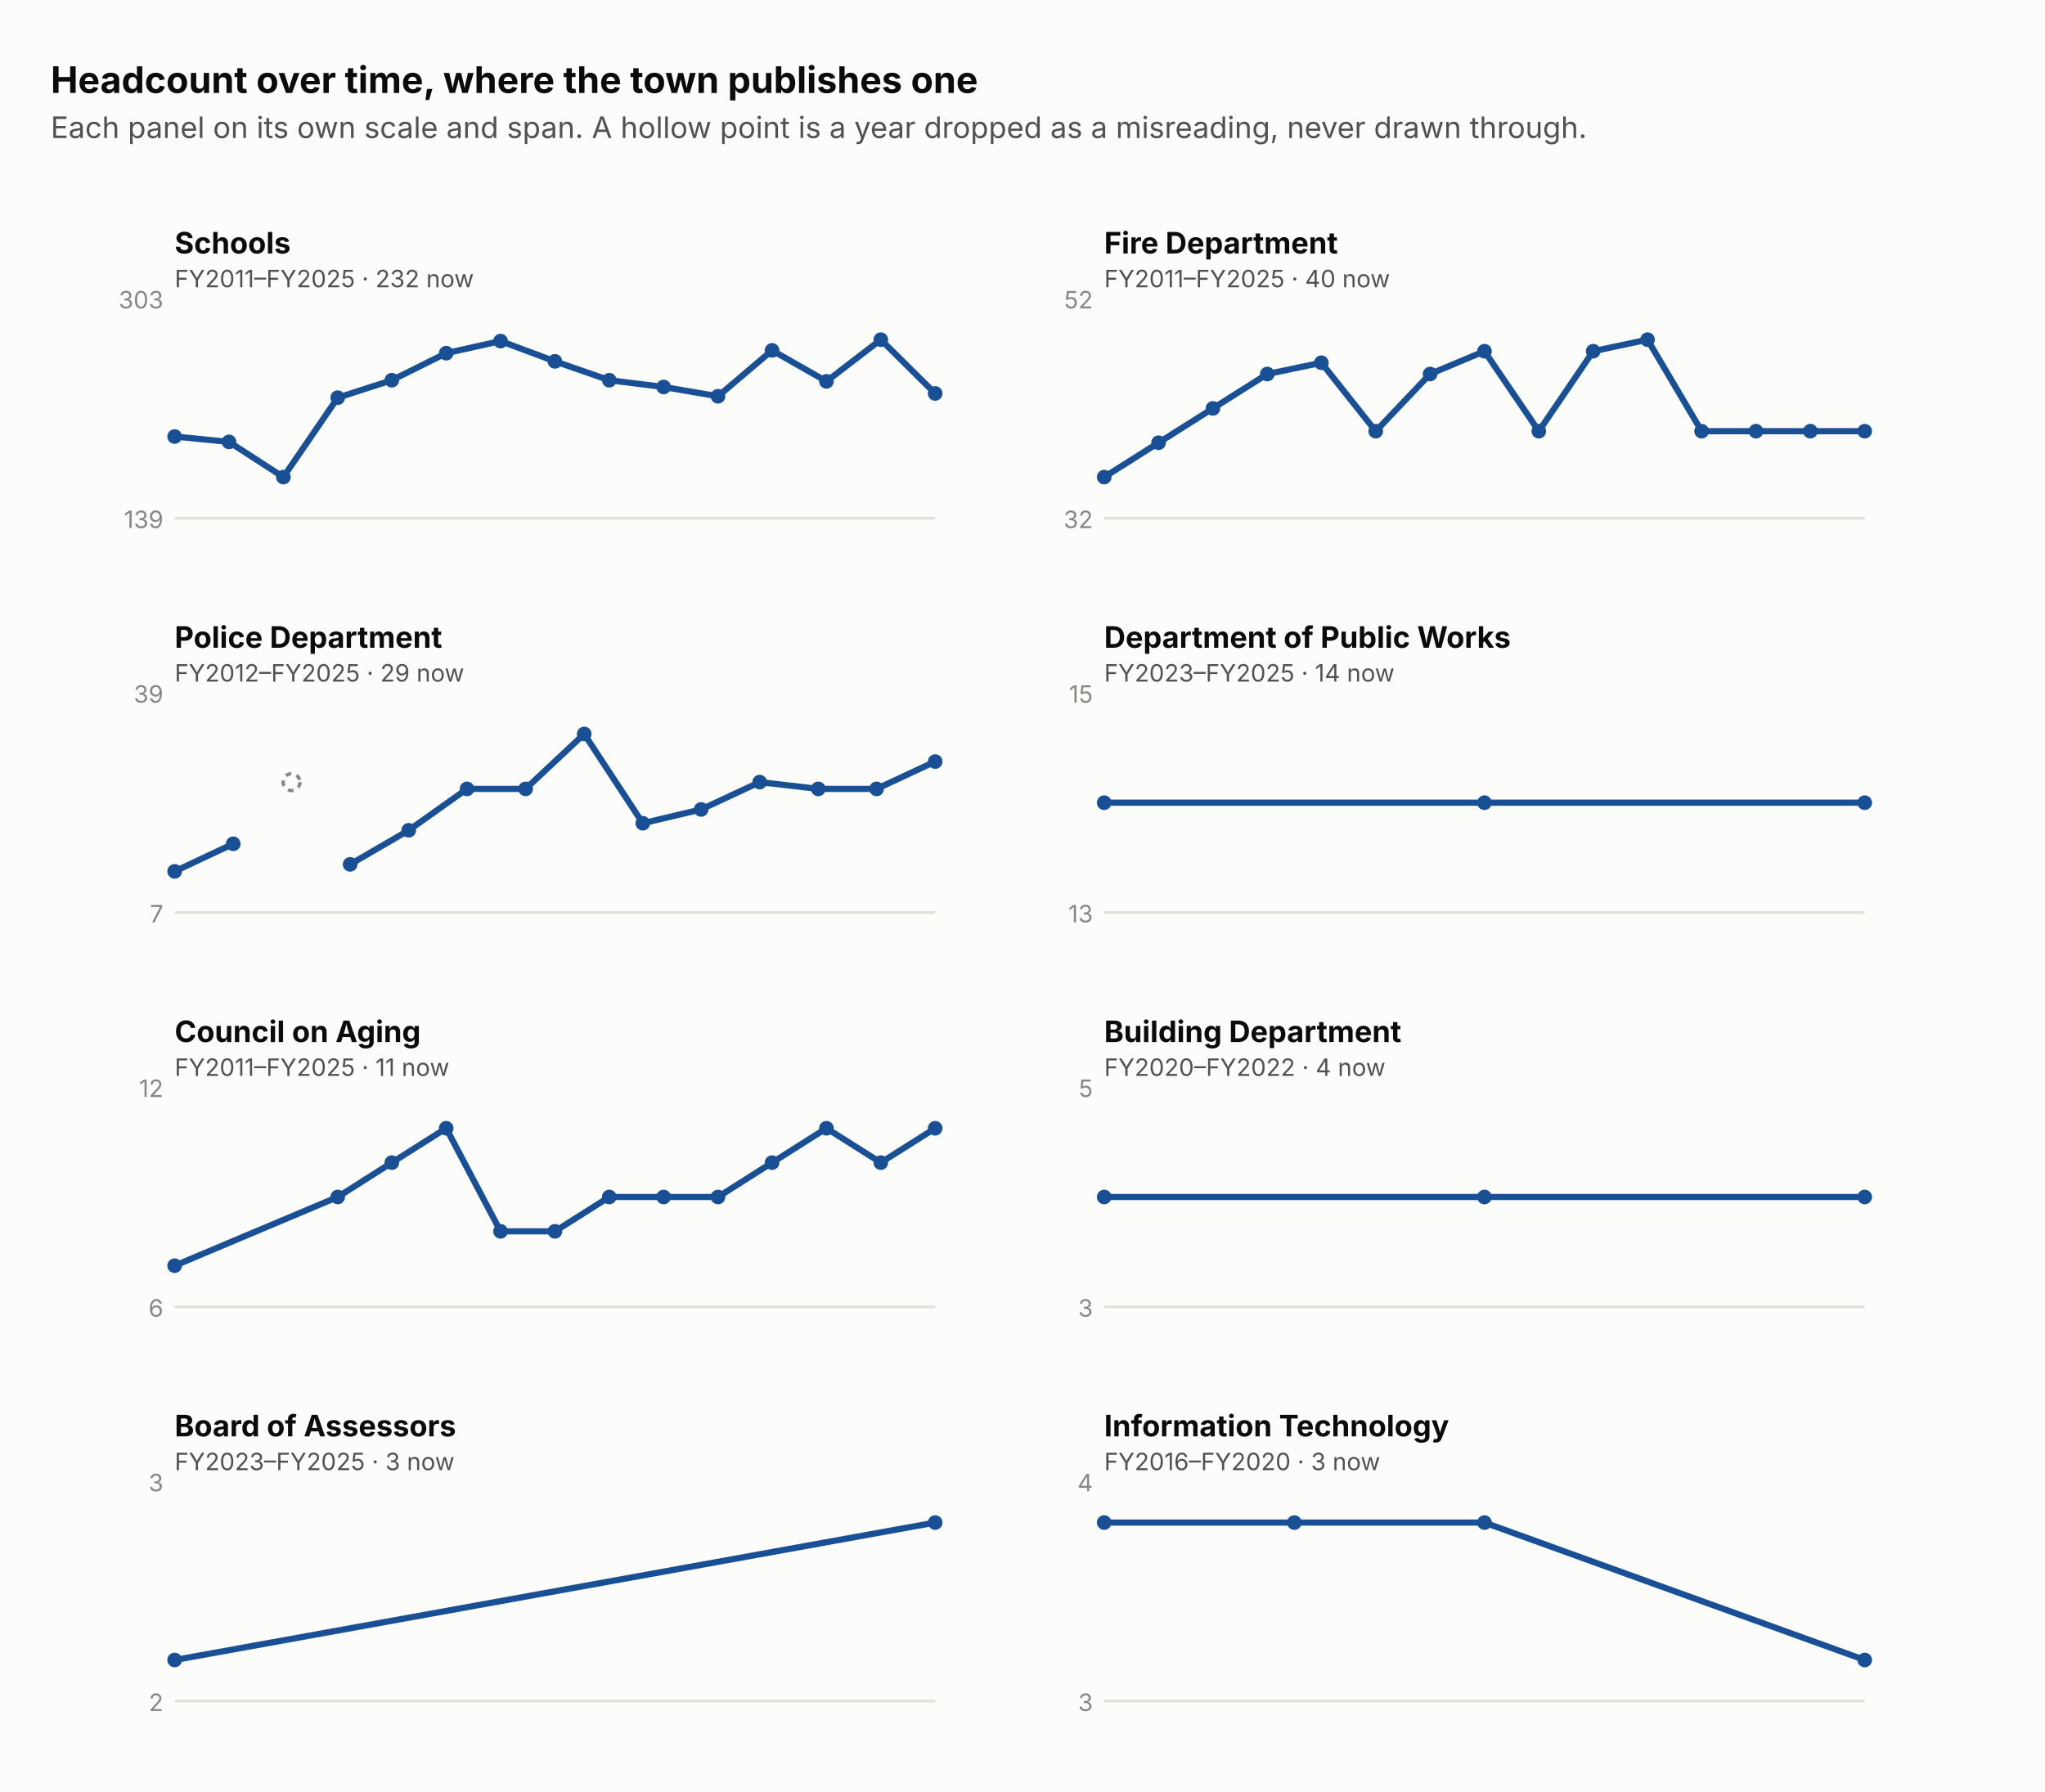
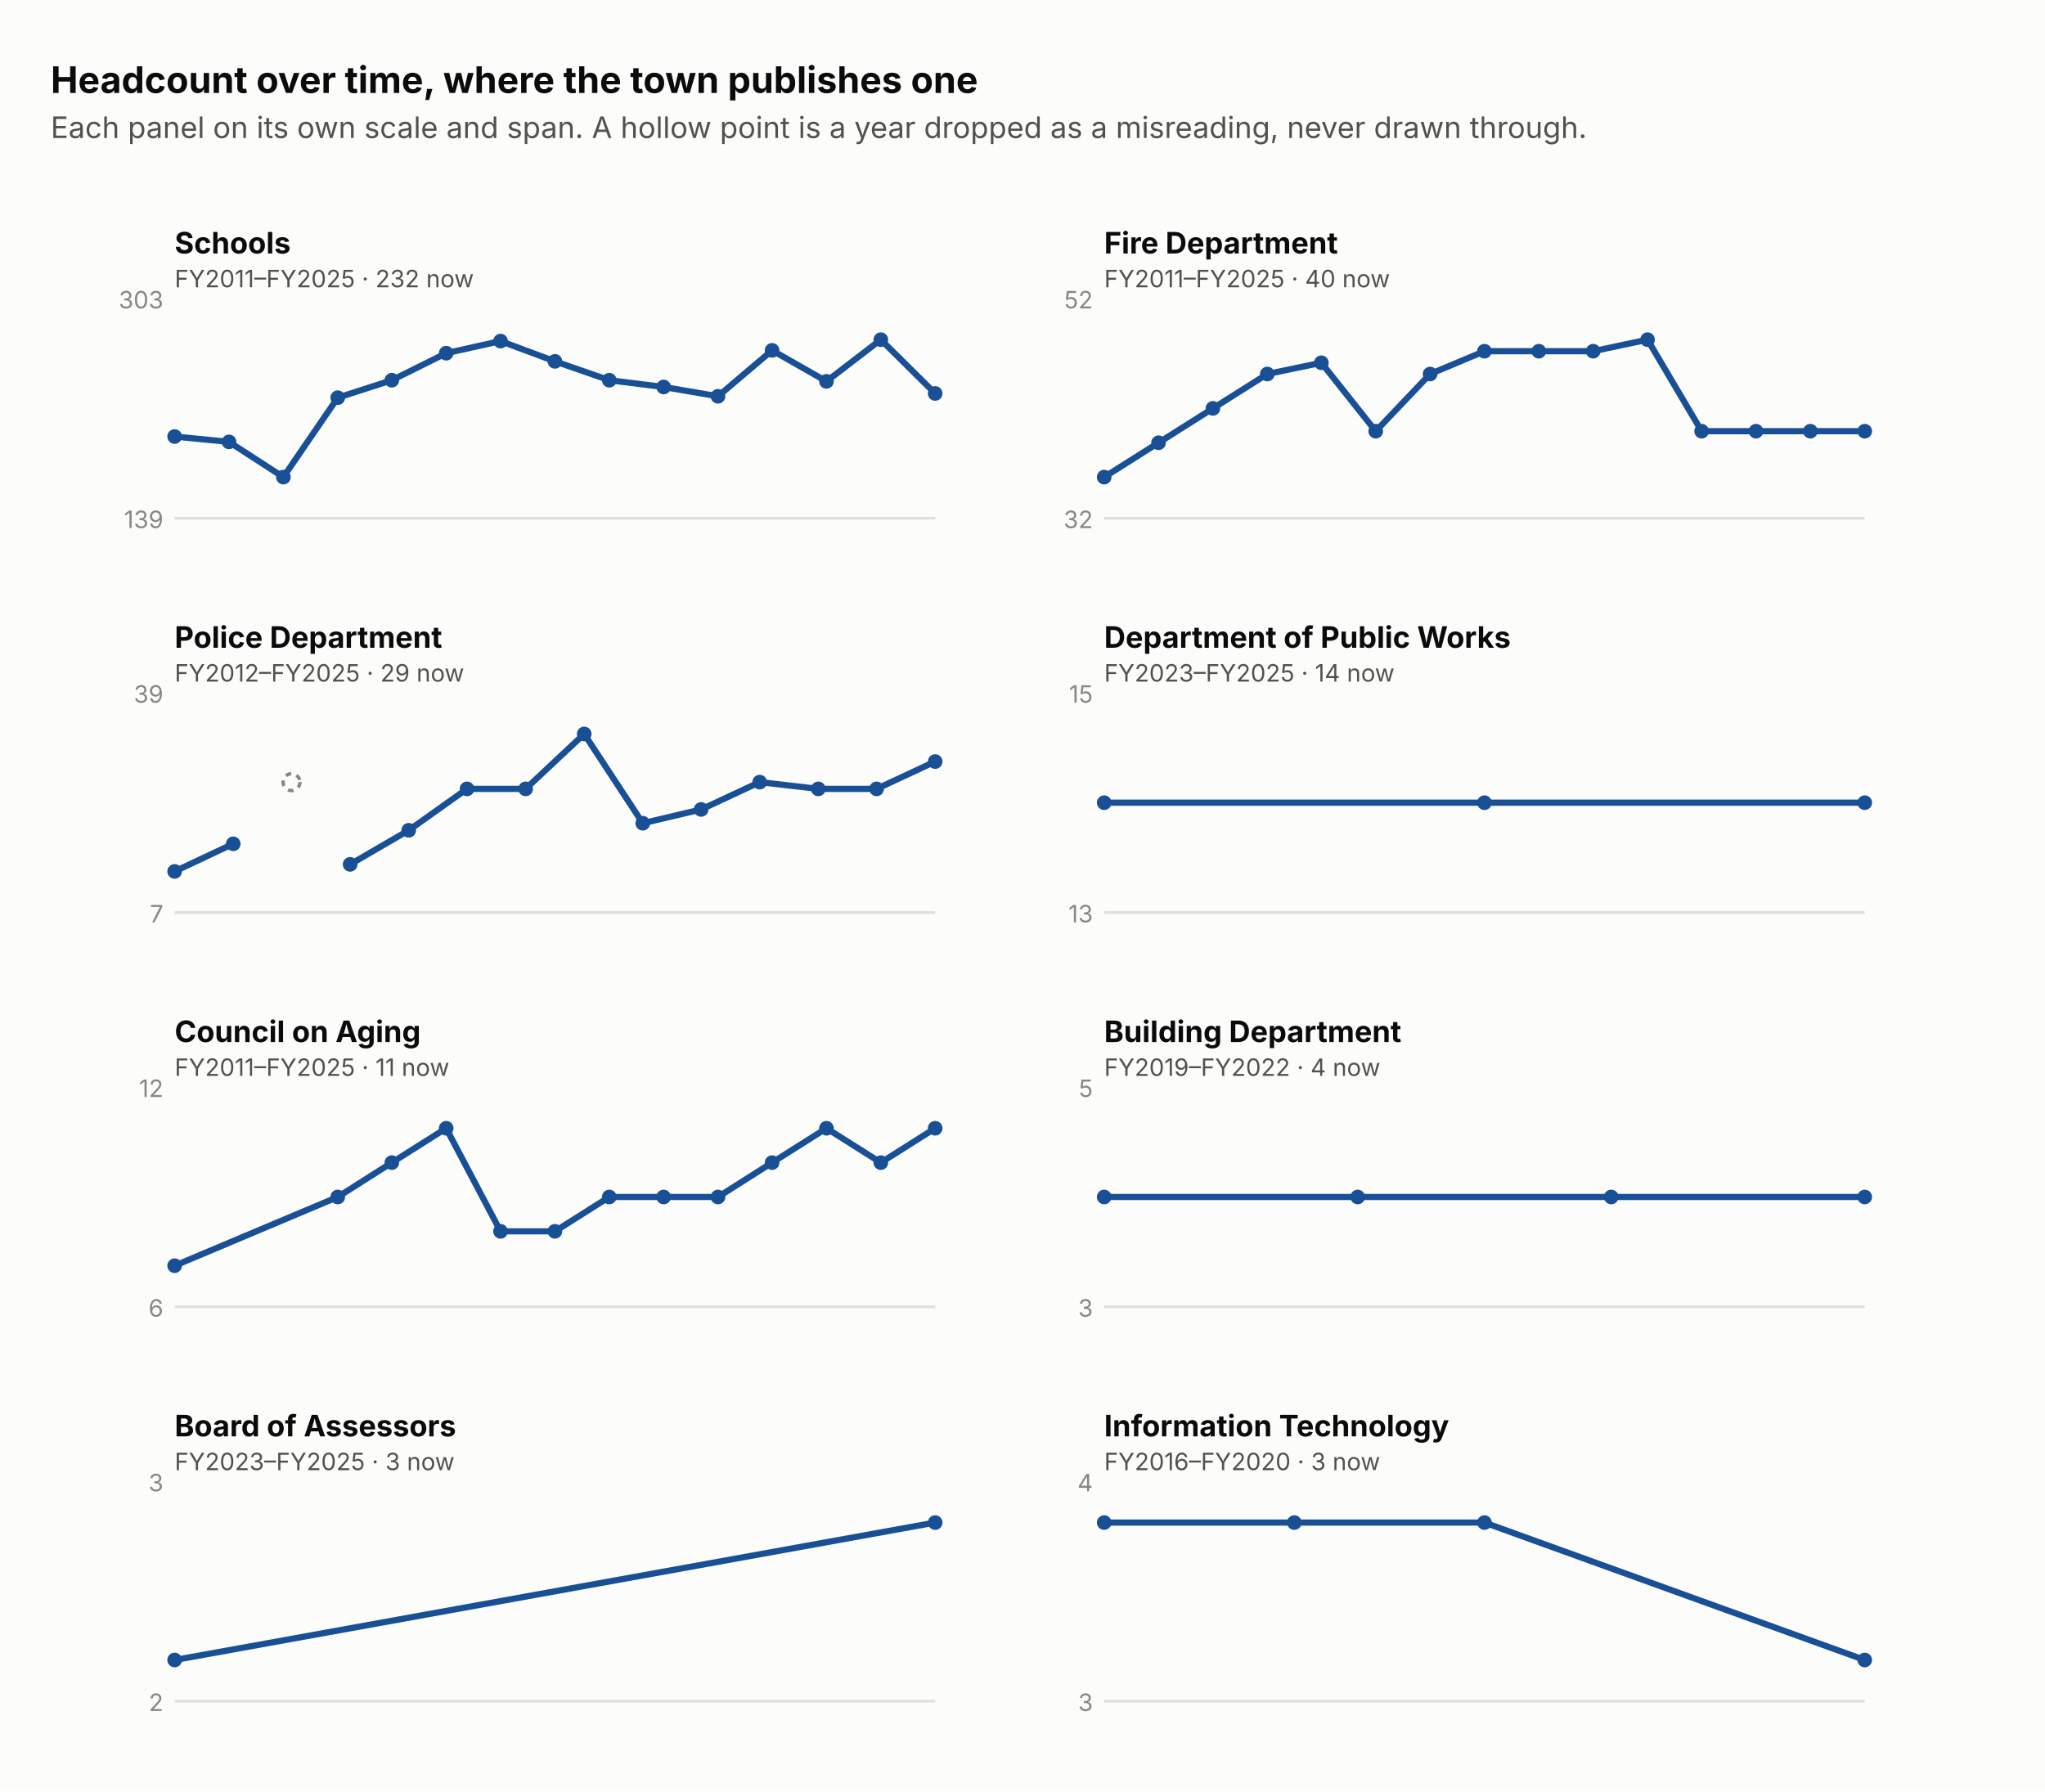
<svg xmlns="http://www.w3.org/2000/svg" viewBox="0 0 726 636" width="726" height="636" role="img" aria-label="Headcount over time, where the town publishes one. Each panel on its own scale and span. A hollow point is a year dropped as a misreading, never drawn through." font-family="system-ui, -apple-system, &quot;Segoe UI&quot;, sans-serif">
  <rect width="726" height="636" fill="#fcfcfb" />
  <g transform="translate(18,18)">
    <text x="0" y="15" font-size="13" font-weight="700" fill="#0b0b0b">Headcount over time, where the town publishes one</text>
    <text x="0" y="31" font-size="10.5" fill="#52514e">Each panel on its own scale and span. A hollow point is a year dropped as a misreading, never drawn through.</text>
    <text x="44.0" y="72.0" font-size="10.5" font-weight="700" fill="#0b0b0b">Schools</text>
    <text x="44.0" y="84.0" font-size="8.5" fill="#52514e">FY2011–FY2025 · 232 now</text>
    <text x="40.0" y="169.5" font-size="8.5" text-anchor="end" fill="#898781">139</text>
    <text x="40.0" y="91.5" font-size="8.5" text-anchor="end" fill="#898781">303</text>
    <line x1="44.0" y1="166.0" x2="314.0" y2="166.0" stroke="#e1e0d9" stroke-width="1" />
    <circle cx="44.0" cy="137.0" r="2.6" fill="#184f95" />
    <circle cx="63.3" cy="138.9" r="2.6" fill="#184f95" />
    <circle cx="82.6" cy="151.4" r="2.6" fill="#184f95" />
    <circle cx="101.9" cy="123.2" r="2.6" fill="#184f95" />
    <circle cx="121.1" cy="117.0" r="2.6" fill="#184f95" />
    <circle cx="140.4" cy="107.4" r="2.6" fill="#184f95" />
    <circle cx="159.7" cy="103.1" r="2.6" fill="#184f95" />
    <circle cx="179.0" cy="110.3" r="2.6" fill="#184f95" />
    <circle cx="198.3" cy="117.0" r="2.6" fill="#184f95" />
    <circle cx="217.6" cy="119.4" r="2.6" fill="#184f95" />
    <circle cx="236.9" cy="122.7" r="2.6" fill="#184f95" />
    <circle cx="256.1" cy="106.4" r="2.6" fill="#184f95" />
    <circle cx="275.4" cy="117.4" r="2.6" fill="#184f95" />
    <circle cx="294.7" cy="102.6" r="2.6" fill="#184f95" />
    <circle cx="314.0" cy="121.7" r="2.6" fill="#184f95" />
    <polyline points="44.0,137.0 63.3,138.9 82.6,151.4 101.9,123.2 121.1,117.0 140.4,107.4 159.7,103.1 179.0,110.3 198.3,117.0 217.6,119.4 236.9,122.7 256.1,106.4 275.4,117.4 294.7,102.6 314.0,121.7" fill="none" stroke="#184f95" stroke-width="2.2" stroke-linejoin="round" />
    <text x="374.0" y="72.0" font-size="10.5" font-weight="700" fill="#0b0b0b">Fire Department</text>
    <text x="374.0" y="84.0" font-size="8.5" fill="#52514e">FY2011–FY2025 · 40 now</text>
    <text x="370.0" y="169.5" font-size="8.5" text-anchor="end" fill="#898781">32</text>
    <text x="370.0" y="91.5" font-size="8.5" text-anchor="end" fill="#898781">52</text>
    <line x1="374.0" y1="166.0" x2="644.0" y2="166.0" stroke="#e1e0d9" stroke-width="1" />
    <circle cx="374.0" cy="151.4" r="2.6" fill="#184f95" />
    <circle cx="393.3" cy="139.2" r="2.6" fill="#184f95" />
    <circle cx="412.6" cy="127.0" r="2.6" fill="#184f95" />
    <circle cx="431.9" cy="114.8" r="2.6" fill="#184f95" />
    <circle cx="451.1" cy="110.8" r="2.6" fill="#184f95" />
    <circle cx="470.4" cy="135.1" r="2.6" fill="#184f95" />
    <circle cx="489.7" cy="114.8" r="2.6" fill="#184f95" />
    <circle cx="509.0" cy="106.7" r="2.6" fill="#184f95" />
-     <circle cx="528.3" cy="135.1" r="2.6" fill="#184f95" />
+     <circle cx="528.3" cy="106.7" r="2.6" fill="#184f95" />
    <circle cx="547.6" cy="106.7" r="2.6" fill="#184f95" />
    <circle cx="566.9" cy="102.6" r="2.6" fill="#184f95" />
    <circle cx="586.1" cy="135.1" r="2.6" fill="#184f95" />
    <circle cx="605.4" cy="135.1" r="2.6" fill="#184f95" />
    <circle cx="624.7" cy="135.1" r="2.6" fill="#184f95" />
    <circle cx="644.0" cy="135.1" r="2.6" fill="#184f95" />
-     <polyline points="374.0,151.4 393.3,139.2 412.6,127.0 431.9,114.8 451.1,110.8 470.4,135.1 489.7,114.8 509.0,106.7 528.3,135.1 547.6,106.7 566.9,102.6 586.1,135.1 605.4,135.1 624.7,135.1 644.0,135.1" fill="none" stroke="#184f95" stroke-width="2.2" stroke-linejoin="round" />
+     <polyline points="374.0,151.4 393.3,139.2 412.6,127.0 431.9,114.8 451.1,110.8 470.4,135.1 489.7,114.8 509.0,106.7 528.3,106.7 547.6,106.7 566.9,102.6 586.1,135.1 605.4,135.1 624.7,135.1 644.0,135.1" fill="none" stroke="#184f95" stroke-width="2.2" stroke-linejoin="round" />
    <text x="44.0" y="212.0" font-size="10.5" font-weight="700" fill="#0b0b0b">Police Department</text>
    <text x="44.0" y="224.0" font-size="8.5" fill="#52514e">FY2012–FY2025 · 29 now</text>
    <text x="40.0" y="309.5" font-size="8.5" text-anchor="end" fill="#898781">7</text>
    <text x="40.0" y="231.5" font-size="8.5" text-anchor="end" fill="#898781">39</text>
    <line x1="44.0" y1="306.0" x2="314.0" y2="306.0" stroke="#e1e0d9" stroke-width="1" />
    <circle cx="44.0" cy="291.4" r="2.6" fill="#184f95" />
    <circle cx="64.8" cy="281.6" r="2.6" fill="#184f95" />
    <polyline points="44.0,291.4 64.8,281.6" fill="none" stroke="#184f95" stroke-width="2.2" stroke-linejoin="round" />
    <circle cx="85.5" cy="259.7" r="3" fill="none" stroke="#898781" stroke-width="1.2" stroke-dasharray="2 2" />
    <circle cx="106.3" cy="288.9" r="2.6" fill="#184f95" />
    <circle cx="127.1" cy="276.8" r="2.6" fill="#184f95" />
    <circle cx="147.8" cy="262.1" r="2.6" fill="#184f95" />
    <circle cx="168.6" cy="262.1" r="2.6" fill="#184f95" />
    <circle cx="189.4" cy="242.6" r="2.6" fill="#184f95" />
    <circle cx="210.2" cy="274.3" r="2.6" fill="#184f95" />
    <circle cx="230.9" cy="269.4" r="2.6" fill="#184f95" />
    <circle cx="251.7" cy="259.7" r="2.6" fill="#184f95" />
    <circle cx="272.5" cy="262.1" r="2.6" fill="#184f95" />
    <circle cx="293.2" cy="262.1" r="2.6" fill="#184f95" />
    <circle cx="314.0" cy="252.4" r="2.6" fill="#184f95" />
    <polyline points="106.3,288.9 127.1,276.8 147.8,262.1 168.6,262.1 189.4,242.6 210.2,274.3 230.9,269.4 251.7,259.7 272.5,262.1 293.2,262.1 314.0,252.4" fill="none" stroke="#184f95" stroke-width="2.2" stroke-linejoin="round" />
    <text x="374.0" y="212.0" font-size="10.5" font-weight="700" fill="#0b0b0b">Department of Public Works</text>
    <text x="374.0" y="224.0" font-size="8.5" fill="#52514e">FY2023–FY2025 · 14 now</text>
    <text x="370.0" y="309.5" font-size="8.5" text-anchor="end" fill="#898781">13</text>
    <text x="370.0" y="231.5" font-size="8.5" text-anchor="end" fill="#898781">15</text>
    <line x1="374.0" y1="306.0" x2="644.0" y2="306.0" stroke="#e1e0d9" stroke-width="1" />
    <circle cx="374.0" cy="267.0" r="2.6" fill="#184f95" />
    <circle cx="509.0" cy="267.0" r="2.6" fill="#184f95" />
    <circle cx="644.0" cy="267.0" r="2.6" fill="#184f95" />
    <polyline points="374.0,267.0 509.0,267.0 644.0,267.0" fill="none" stroke="#184f95" stroke-width="2.2" stroke-linejoin="round" />
    <text x="44.0" y="352.0" font-size="10.5" font-weight="700" fill="#0b0b0b">Council on Aging</text>
    <text x="44.0" y="364.0" font-size="8.5" fill="#52514e">FY2011–FY2025 · 11 now</text>
    <text x="40.0" y="449.5" font-size="8.5" text-anchor="end" fill="#898781">6</text>
    <text x="40.0" y="371.5" font-size="8.5" text-anchor="end" fill="#898781">12</text>
    <line x1="44.0" y1="446.0" x2="314.0" y2="446.0" stroke="#e1e0d9" stroke-width="1" />
    <circle cx="44.0" cy="431.4" r="2.6" fill="#184f95" />
    <circle cx="101.9" cy="407.0" r="2.6" fill="#184f95" />
    <circle cx="121.1" cy="394.8" r="2.6" fill="#184f95" />
    <circle cx="140.4" cy="382.6" r="2.6" fill="#184f95" />
    <circle cx="159.7" cy="419.2" r="2.6" fill="#184f95" />
    <circle cx="179.0" cy="419.2" r="2.6" fill="#184f95" />
    <circle cx="198.3" cy="407.0" r="2.6" fill="#184f95" />
    <circle cx="217.6" cy="407.0" r="2.6" fill="#184f95" />
    <circle cx="236.9" cy="407.0" r="2.6" fill="#184f95" />
    <circle cx="256.1" cy="394.8" r="2.6" fill="#184f95" />
    <circle cx="275.4" cy="382.6" r="2.6" fill="#184f95" />
    <circle cx="294.7" cy="394.8" r="2.6" fill="#184f95" />
    <circle cx="314.0" cy="382.6" r="2.6" fill="#184f95" />
    <polyline points="44.0,431.4 101.9,407.0 121.1,394.8 140.4,382.6 159.7,419.2 179.0,419.2 198.3,407.0 217.6,407.0 236.9,407.0 256.1,394.8 275.4,382.6 294.7,394.8 314.0,382.6" fill="none" stroke="#184f95" stroke-width="2.2" stroke-linejoin="round" />
    <text x="374.0" y="352.0" font-size="10.5" font-weight="700" fill="#0b0b0b">Building Department</text>
-     <text x="374.0" y="364.0" font-size="8.5" fill="#52514e">FY2020–FY2022 · 4 now</text>
+     <text x="374.0" y="364.0" font-size="8.5" fill="#52514e">FY2019–FY2022 · 4 now</text>
    <text x="370.0" y="449.5" font-size="8.5" text-anchor="end" fill="#898781">3</text>
    <text x="370.0" y="371.5" font-size="8.5" text-anchor="end" fill="#898781">5</text>
    <line x1="374.0" y1="446.0" x2="644.0" y2="446.0" stroke="#e1e0d9" stroke-width="1" />
    <circle cx="374.0" cy="407.0" r="2.6" fill="#184f95" />
-     <circle cx="509.0" cy="407.0" r="2.6" fill="#184f95" />
+     <circle cx="464.0" cy="407.0" r="2.6" fill="#184f95" />
+     <circle cx="554.0" cy="407.0" r="2.6" fill="#184f95" />
    <circle cx="644.0" cy="407.0" r="2.6" fill="#184f95" />
-     <polyline points="374.0,407.0 509.0,407.0 644.0,407.0" fill="none" stroke="#184f95" stroke-width="2.2" stroke-linejoin="round" />
+     <polyline points="374.0,407.0 464.0,407.0 554.0,407.0 644.0,407.0" fill="none" stroke="#184f95" stroke-width="2.2" stroke-linejoin="round" />
    <text x="44.0" y="492.0" font-size="10.5" font-weight="700" fill="#0b0b0b">Board of Assessors</text>
    <text x="44.0" y="504.0" font-size="8.5" fill="#52514e">FY2023–FY2025 · 3 now</text>
    <text x="40.0" y="589.5" font-size="8.5" text-anchor="end" fill="#898781">2</text>
    <text x="40.0" y="511.5" font-size="8.5" text-anchor="end" fill="#898781">3</text>
    <line x1="44.0" y1="586.0" x2="314.0" y2="586.0" stroke="#e1e0d9" stroke-width="1" />
    <circle cx="44.0" cy="571.4" r="2.6" fill="#184f95" />
    <circle cx="314.0" cy="522.6" r="2.6" fill="#184f95" />
    <polyline points="44.0,571.4 314.0,522.6" fill="none" stroke="#184f95" stroke-width="2.2" stroke-linejoin="round" />
    <text x="374.0" y="492.0" font-size="10.5" font-weight="700" fill="#0b0b0b">Information Technology</text>
    <text x="374.0" y="504.0" font-size="8.5" fill="#52514e">FY2016–FY2020 · 3 now</text>
    <text x="370.0" y="589.5" font-size="8.5" text-anchor="end" fill="#898781">3</text>
    <text x="370.0" y="511.5" font-size="8.5" text-anchor="end" fill="#898781">4</text>
    <line x1="374.0" y1="586.0" x2="644.0" y2="586.0" stroke="#e1e0d9" stroke-width="1" />
    <circle cx="374.0" cy="522.6" r="2.6" fill="#184f95" />
    <circle cx="441.5" cy="522.6" r="2.6" fill="#184f95" />
    <circle cx="509.0" cy="522.6" r="2.6" fill="#184f95" />
    <circle cx="644.0" cy="571.4" r="2.6" fill="#184f95" />
    <polyline points="374.0,522.6 441.5,522.6 509.0,522.6 644.0,571.4" fill="none" stroke="#184f95" stroke-width="2.2" stroke-linejoin="round" />
  </g>
</svg>
